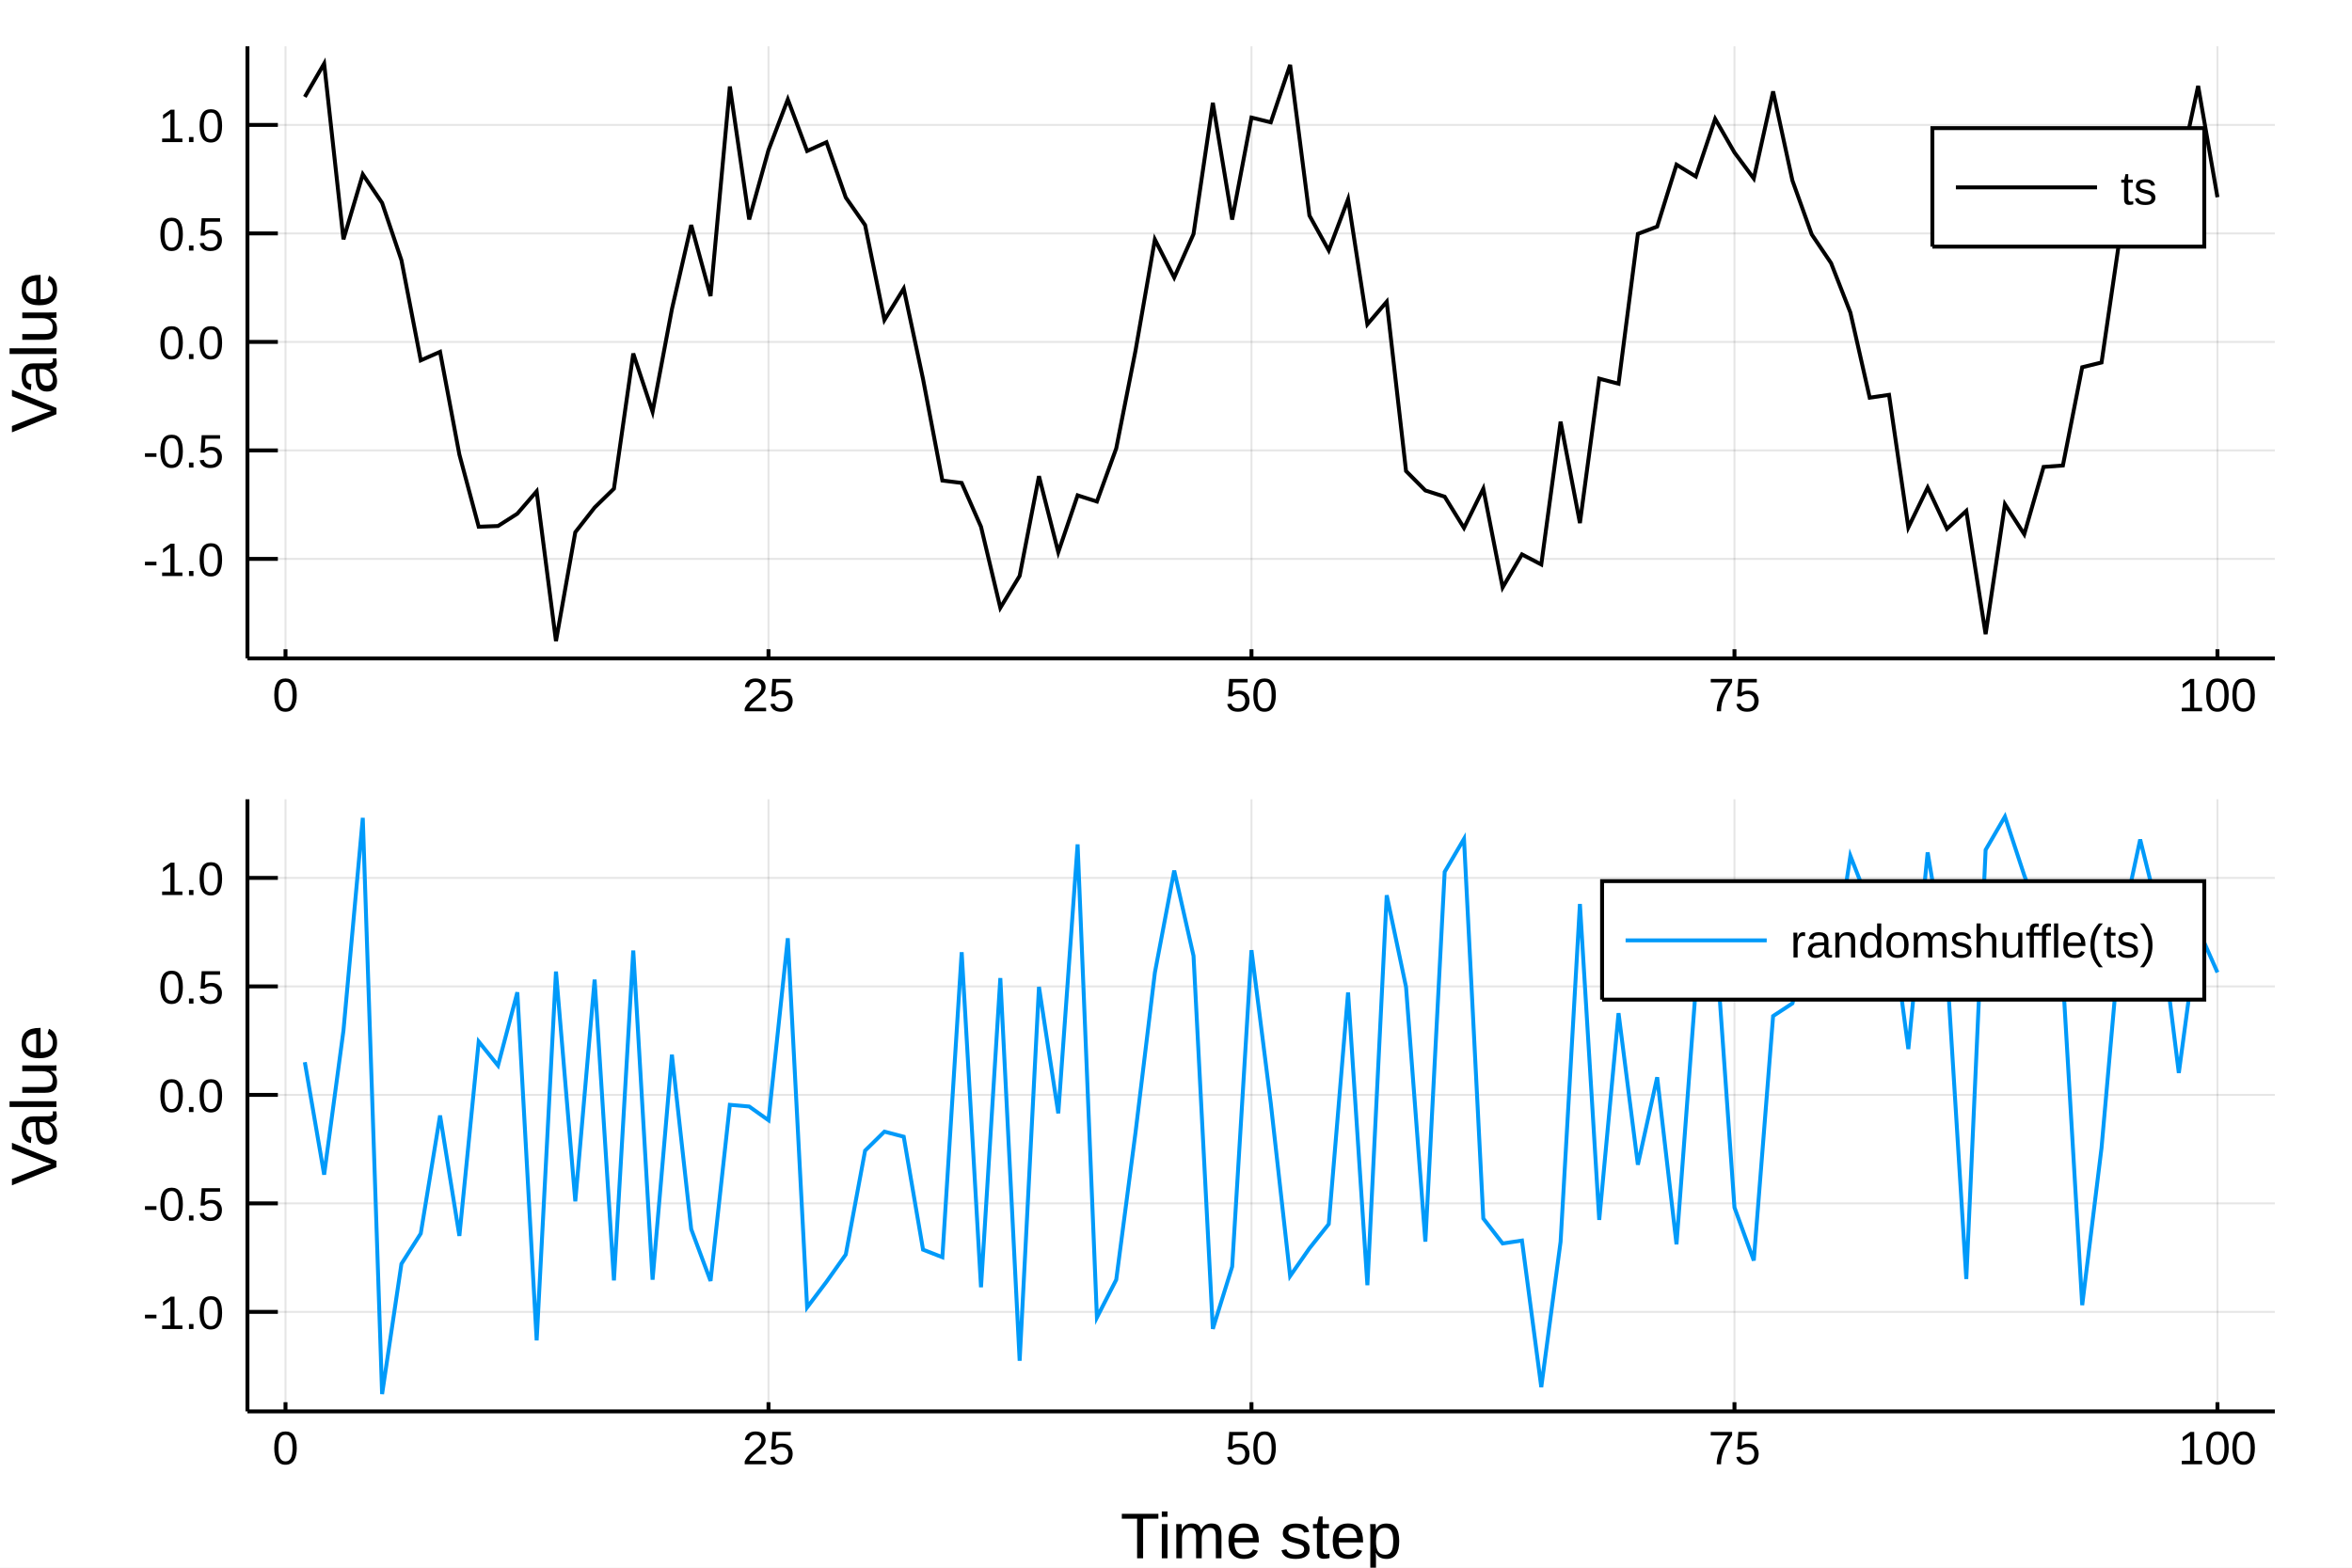
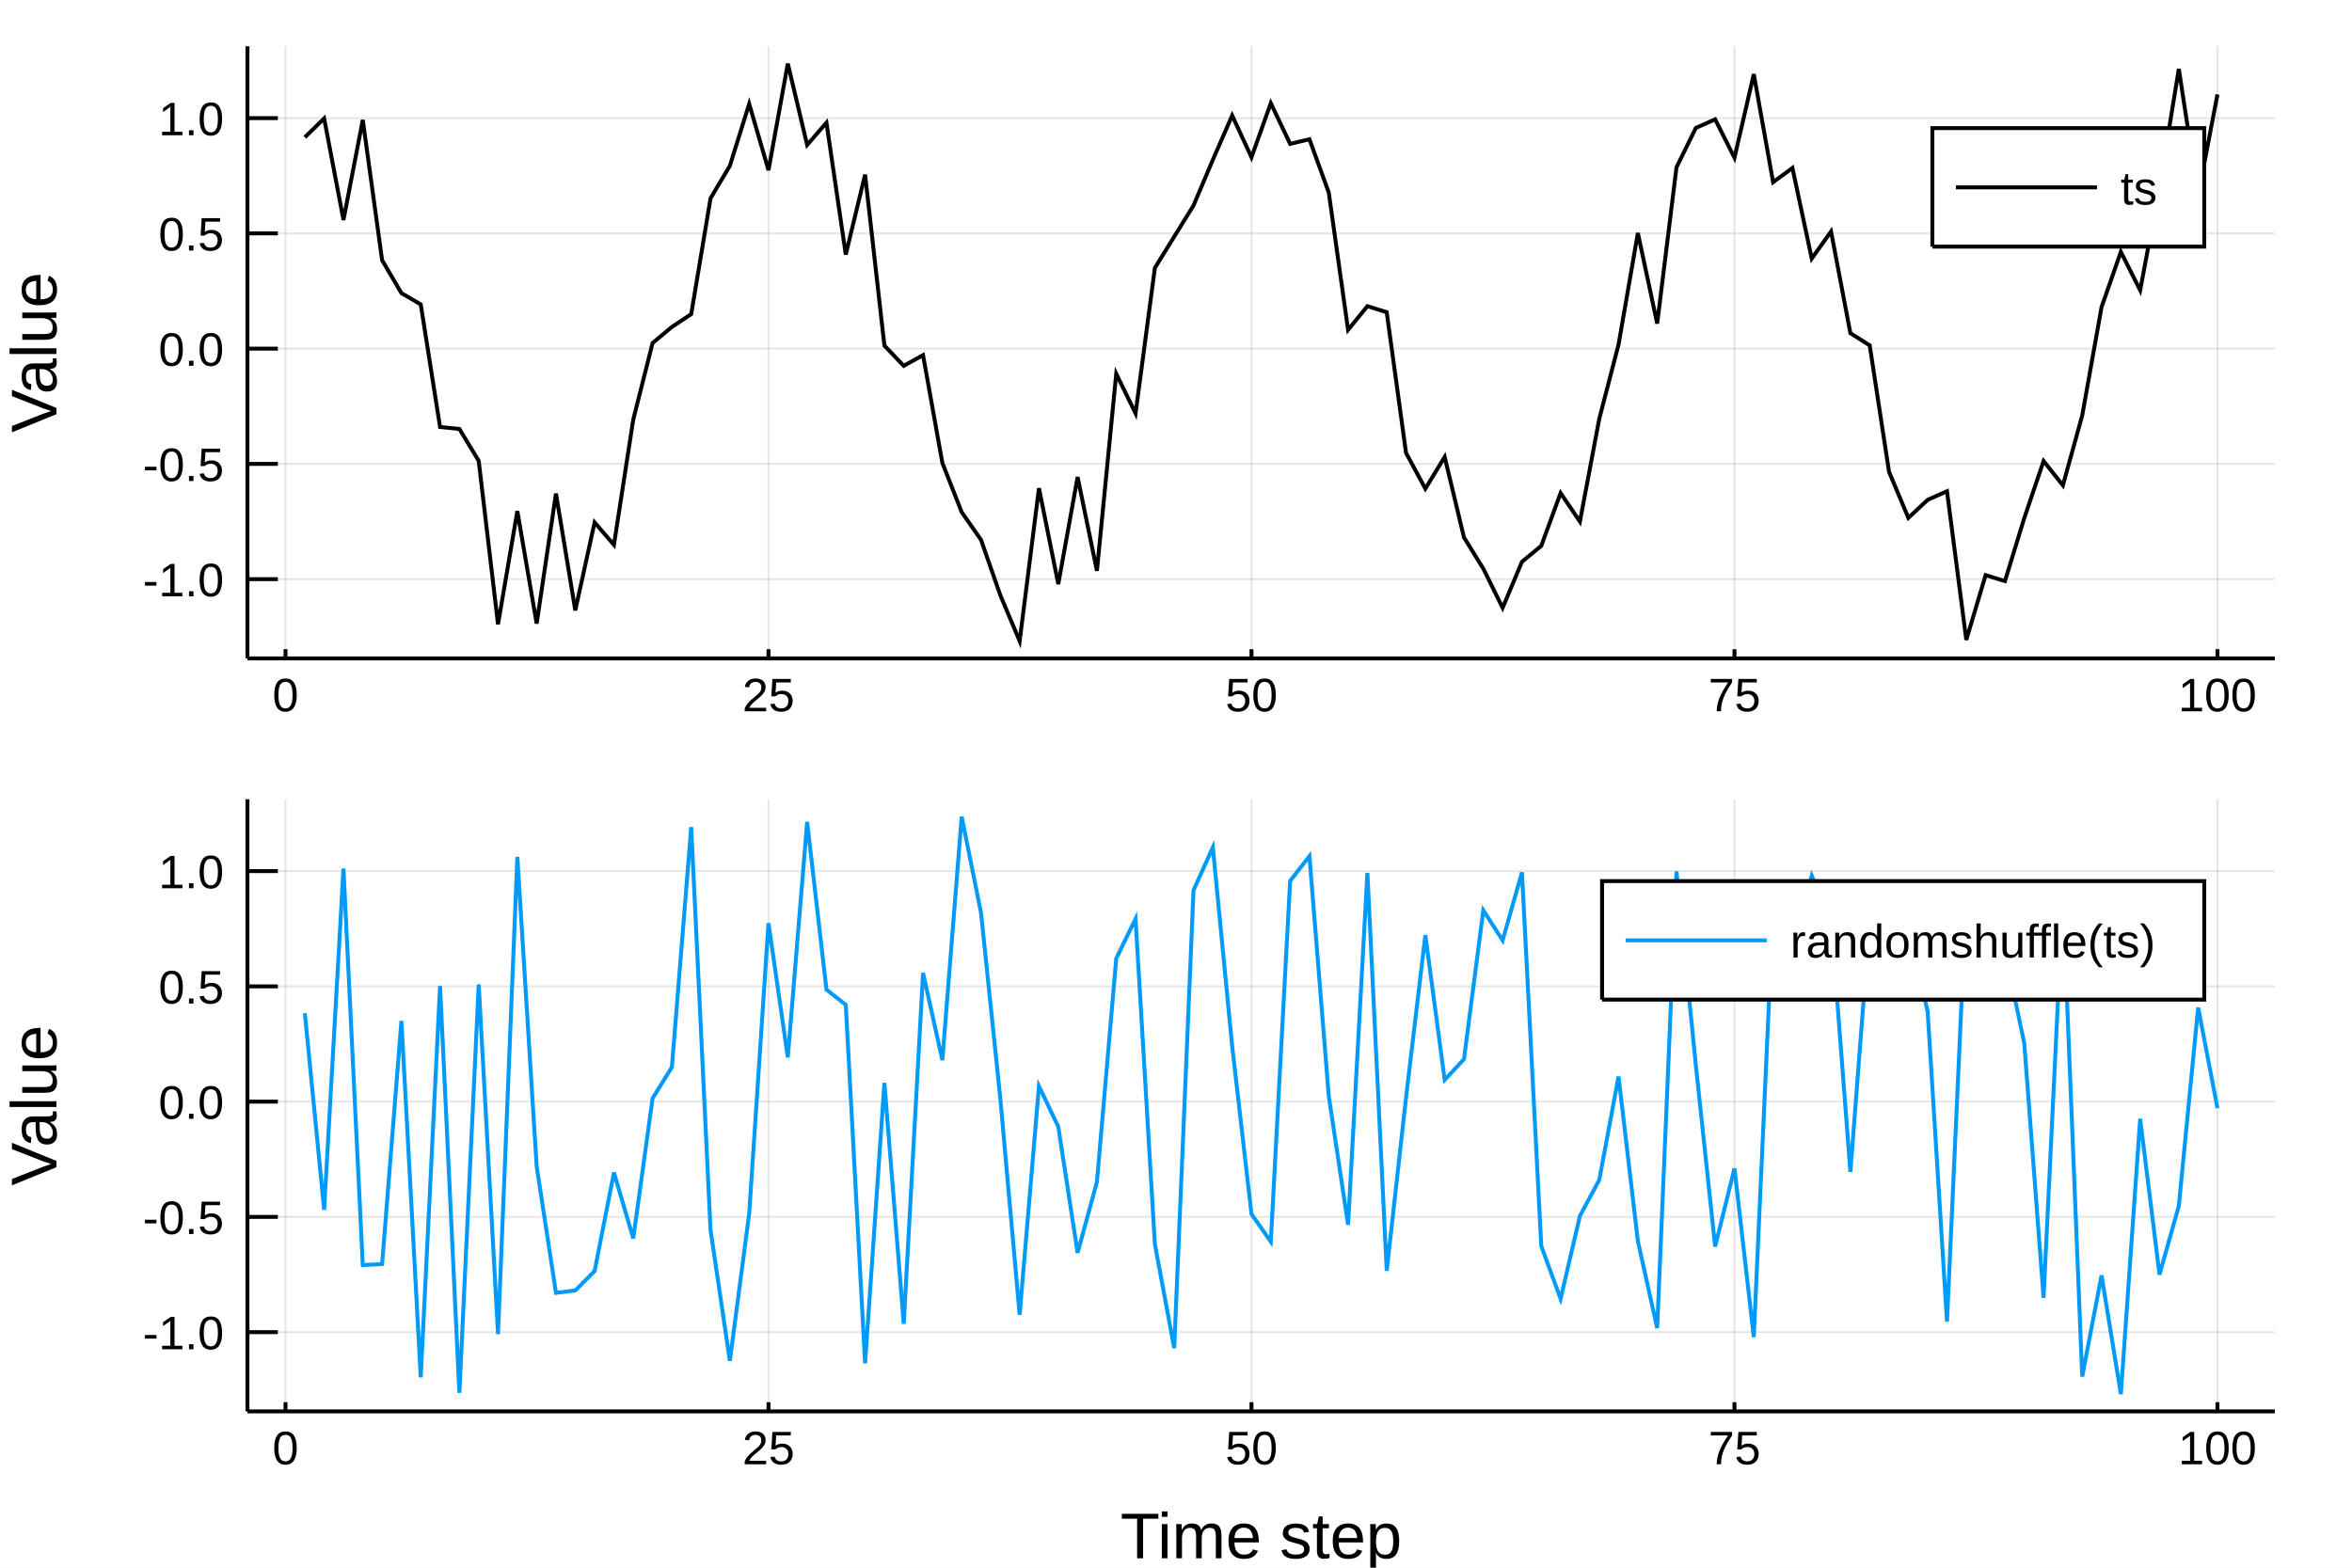
<svg xmlns="http://www.w3.org/2000/svg" width="600" height="400" viewBox="0 0 2400 1600">
  <defs>
-     <clipPath id="clip3200">
+     <clipPath id="clip0300">
      <rect x="0" y="0" width="2400" height="1600" />
    </clipPath>
  </defs>
-   <path clip-path="url(#clip3200)" d=" M0 1600 L2400 1600 L2400 0 L0 0  Z   " fill="#ffffff" fill-rule="evenodd" fill-opacity="1" />
+   <path clip-path="url(#clip0300)" d=" M0 1600 L2400 1600 L2400 0 L0 0  Z   " fill="#ffffff" fill-rule="evenodd" fill-opacity="1" />
  <defs>
-     <clipPath id="clip3201">
+     <clipPath id="clip0301">
      <rect x="480" y="0" width="1681" height="1600" />
    </clipPath>
  </defs>
-   <path clip-path="url(#clip3200)" d=" M252.496 671.979 L2321.26 671.979 L2321.26 47.244 L252.496 47.244  Z   " fill="#ffffff" fill-rule="evenodd" fill-opacity="1" />
+   <path clip-path="url(#clip0300)" d=" M252.496 671.979 L2321.26 671.979 L2321.26 47.244 L252.496 47.244  Z   " fill="#ffffff" fill-rule="evenodd" fill-opacity="1" />
  <defs>
-     <clipPath id="clip3202">
+     <clipPath id="clip0302">
      <rect x="252" y="47" width="2070" height="626" />
    </clipPath>
  </defs>
-   <polyline clip-path="url(#clip3202)" style="stroke:#000000; stroke-width:2; stroke-opacity:0.1; fill:none" points="   291.332,671.979 291.332,47.244    " />
-   <polyline clip-path="url(#clip3202)" style="stroke:#000000; stroke-width:2; stroke-opacity:0.1; fill:none" points="   784.177,671.979 784.177,47.244    " />
-   <polyline clip-path="url(#clip3202)" style="stroke:#000000; stroke-width:2; stroke-opacity:0.1; fill:none" points="   1277.02,671.979 1277.02,47.244    " />
-   <polyline clip-path="url(#clip3202)" style="stroke:#000000; stroke-width:2; stroke-opacity:0.1; fill:none" points="   1769.87,671.979 1769.87,47.244    " />
-   <polyline clip-path="url(#clip3202)" style="stroke:#000000; stroke-width:2; stroke-opacity:0.1; fill:none" points="   2262.71,671.979 2262.71,47.244    " />
-   <polyline clip-path="url(#clip3202)" style="stroke:#000000; stroke-width:2; stroke-opacity:0.1; fill:none" points="   252.496,570.417 2321.26,570.417    " />
-   <polyline clip-path="url(#clip3202)" style="stroke:#000000; stroke-width:2; stroke-opacity:0.1; fill:none" points="   252.496,459.687 2321.26,459.687    " />
-   <polyline clip-path="url(#clip3202)" style="stroke:#000000; stroke-width:2; stroke-opacity:0.1; fill:none" points="   252.496,348.957 2321.26,348.957    " />
-   <polyline clip-path="url(#clip3202)" style="stroke:#000000; stroke-width:2; stroke-opacity:0.1; fill:none" points="   252.496,238.226 2321.26,238.226    " />
-   <polyline clip-path="url(#clip3202)" style="stroke:#000000; stroke-width:2; stroke-opacity:0.1; fill:none" points="   252.496,127.496 2321.26,127.496    " />
-   <polyline clip-path="url(#clip3200)" style="stroke:#000000; stroke-width:4; stroke-opacity:1; fill:none" points="   252.496,671.979 2321.26,671.979    " />
-   <polyline clip-path="url(#clip3200)" style="stroke:#000000; stroke-width:4; stroke-opacity:1; fill:none" points="   252.496,671.979 252.496,47.244    " />
-   <polyline clip-path="url(#clip3200)" style="stroke:#000000; stroke-width:4; stroke-opacity:1; fill:none" points="   291.332,671.979 291.332,662.608    " />
-   <polyline clip-path="url(#clip3200)" style="stroke:#000000; stroke-width:4; stroke-opacity:1; fill:none" points="   784.177,671.979 784.177,662.608    " />
-   <polyline clip-path="url(#clip3200)" style="stroke:#000000; stroke-width:4; stroke-opacity:1; fill:none" points="   1277.02,671.979 1277.02,662.608    " />
-   <polyline clip-path="url(#clip3200)" style="stroke:#000000; stroke-width:4; stroke-opacity:1; fill:none" points="   1769.87,671.979 1769.87,662.608    " />
-   <polyline clip-path="url(#clip3200)" style="stroke:#000000; stroke-width:4; stroke-opacity:1; fill:none" points="   2262.71,671.979 2262.71,662.608    " />
-   <polyline clip-path="url(#clip3200)" style="stroke:#000000; stroke-width:4; stroke-opacity:1; fill:none" points="   252.496,570.417 283.528,570.417    " />
-   <polyline clip-path="url(#clip3200)" style="stroke:#000000; stroke-width:4; stroke-opacity:1; fill:none" points="   252.496,459.687 283.528,459.687    " />
-   <polyline clip-path="url(#clip3200)" style="stroke:#000000; stroke-width:4; stroke-opacity:1; fill:none" points="   252.496,348.957 283.528,348.957    " />
-   <polyline clip-path="url(#clip3200)" style="stroke:#000000; stroke-width:4; stroke-opacity:1; fill:none" points="   252.496,238.226 283.528,238.226    " />
-   <polyline clip-path="url(#clip3200)" style="stroke:#000000; stroke-width:4; stroke-opacity:1; fill:none" points="   252.496,127.496 283.528,127.496    " />
-   <g clip-path="url(#clip3200)">
+   <polyline clip-path="url(#clip0302)" style="stroke:#000000; stroke-width:2; stroke-opacity:0.1; fill:none" points="   291.332,671.979 291.332,47.244    " />
+   <polyline clip-path="url(#clip0302)" style="stroke:#000000; stroke-width:2; stroke-opacity:0.1; fill:none" points="   784.177,671.979 784.177,47.244    " />
+   <polyline clip-path="url(#clip0302)" style="stroke:#000000; stroke-width:2; stroke-opacity:0.1; fill:none" points="   1277.02,671.979 1277.02,47.244    " />
+   <polyline clip-path="url(#clip0302)" style="stroke:#000000; stroke-width:2; stroke-opacity:0.1; fill:none" points="   1769.87,671.979 1769.87,47.244    " />
+   <polyline clip-path="url(#clip0302)" style="stroke:#000000; stroke-width:2; stroke-opacity:0.1; fill:none" points="   2262.71,671.979 2262.71,47.244    " />
+   <polyline clip-path="url(#clip0302)" style="stroke:#000000; stroke-width:2; stroke-opacity:0.1; fill:none" points="   252.496,591.093 2321.26,591.093    " />
+   <polyline clip-path="url(#clip0302)" style="stroke:#000000; stroke-width:2; stroke-opacity:0.1; fill:none" points="   252.496,473.461 2321.26,473.461    " />
+   <polyline clip-path="url(#clip0302)" style="stroke:#000000; stroke-width:2; stroke-opacity:0.1; fill:none" points="   252.496,355.83 2321.26,355.83    " />
+   <polyline clip-path="url(#clip0302)" style="stroke:#000000; stroke-width:2; stroke-opacity:0.1; fill:none" points="   252.496,238.198 2321.26,238.198    " />
+   <polyline clip-path="url(#clip0302)" style="stroke:#000000; stroke-width:2; stroke-opacity:0.1; fill:none" points="   252.496,120.567 2321.26,120.567    " />
+   <polyline clip-path="url(#clip0300)" style="stroke:#000000; stroke-width:4; stroke-opacity:1; fill:none" points="   252.496,671.979 2321.26,671.979    " />
+   <polyline clip-path="url(#clip0300)" style="stroke:#000000; stroke-width:4; stroke-opacity:1; fill:none" points="   252.496,671.979 252.496,47.244    " />
+   <polyline clip-path="url(#clip0300)" style="stroke:#000000; stroke-width:4; stroke-opacity:1; fill:none" points="   291.332,671.979 291.332,662.608    " />
+   <polyline clip-path="url(#clip0300)" style="stroke:#000000; stroke-width:4; stroke-opacity:1; fill:none" points="   784.177,671.979 784.177,662.608    " />
+   <polyline clip-path="url(#clip0300)" style="stroke:#000000; stroke-width:4; stroke-opacity:1; fill:none" points="   1277.02,671.979 1277.02,662.608    " />
+   <polyline clip-path="url(#clip0300)" style="stroke:#000000; stroke-width:4; stroke-opacity:1; fill:none" points="   1769.87,671.979 1769.87,662.608    " />
+   <polyline clip-path="url(#clip0300)" style="stroke:#000000; stroke-width:4; stroke-opacity:1; fill:none" points="   2262.71,671.979 2262.71,662.608    " />
+   <polyline clip-path="url(#clip0300)" style="stroke:#000000; stroke-width:4; stroke-opacity:1; fill:none" points="   252.496,591.093 283.528,591.093    " />
+   <polyline clip-path="url(#clip0300)" style="stroke:#000000; stroke-width:4; stroke-opacity:1; fill:none" points="   252.496,473.461 283.528,473.461    " />
+   <polyline clip-path="url(#clip0300)" style="stroke:#000000; stroke-width:4; stroke-opacity:1; fill:none" points="   252.496,355.83 283.528,355.83    " />
+   <polyline clip-path="url(#clip0300)" style="stroke:#000000; stroke-width:4; stroke-opacity:1; fill:none" points="   252.496,238.198 283.528,238.198    " />
+   <polyline clip-path="url(#clip0300)" style="stroke:#000000; stroke-width:4; stroke-opacity:1; fill:none" points="   252.496,120.567 283.528,120.567    " />
+   <g clip-path="url(#clip0300)">
    <text style="fill:#000000; fill-opacity:1; font-family:Arial,Helvetica Neue,Helvetica,sans-serif; font-size:48px; text-anchor:middle;" transform="rotate(0, 291.332, 725.979)" x="291.332" y="725.979">0</text>
  </g>
-   <g clip-path="url(#clip3200)">
+   <g clip-path="url(#clip0300)">
    <text style="fill:#000000; fill-opacity:1; font-family:Arial,Helvetica Neue,Helvetica,sans-serif; font-size:48px; text-anchor:middle;" transform="rotate(0, 784.177, 725.979)" x="784.177" y="725.979">25</text>
  </g>
-   <g clip-path="url(#clip3200)">
+   <g clip-path="url(#clip0300)">
    <text style="fill:#000000; fill-opacity:1; font-family:Arial,Helvetica Neue,Helvetica,sans-serif; font-size:48px; text-anchor:middle;" transform="rotate(0, 1277.02, 725.979)" x="1277.02" y="725.979">50</text>
  </g>
-   <g clip-path="url(#clip3200)">
+   <g clip-path="url(#clip0300)">
    <text style="fill:#000000; fill-opacity:1; font-family:Arial,Helvetica Neue,Helvetica,sans-serif; font-size:48px; text-anchor:middle;" transform="rotate(0, 1769.87, 725.979)" x="1769.87" y="725.979">75</text>
  </g>
-   <g clip-path="url(#clip3200)">
+   <g clip-path="url(#clip0300)">
    <text style="fill:#000000; fill-opacity:1; font-family:Arial,Helvetica Neue,Helvetica,sans-serif; font-size:48px; text-anchor:middle;" transform="rotate(0, 2262.71, 725.979)" x="2262.71" y="725.979">100</text>
  </g>
-   <g clip-path="url(#clip3200)">
-     <text style="fill:#000000; fill-opacity:1; font-family:Arial,Helvetica Neue,Helvetica,sans-serif; font-size:48px; text-anchor:end;" transform="rotate(0, 228.496, 587.917)" x="228.496" y="587.917">-1.0</text>
+   <g clip-path="url(#clip0300)">
+     <text style="fill:#000000; fill-opacity:1; font-family:Arial,Helvetica Neue,Helvetica,sans-serif; font-size:48px; text-anchor:end;" transform="rotate(0, 228.496, 608.593)" x="228.496" y="608.593">-1.0</text>
  </g>
-   <g clip-path="url(#clip3200)">
-     <text style="fill:#000000; fill-opacity:1; font-family:Arial,Helvetica Neue,Helvetica,sans-serif; font-size:48px; text-anchor:end;" transform="rotate(0, 228.496, 477.187)" x="228.496" y="477.187">-0.5</text>
+   <g clip-path="url(#clip0300)">
+     <text style="fill:#000000; fill-opacity:1; font-family:Arial,Helvetica Neue,Helvetica,sans-serif; font-size:48px; text-anchor:end;" transform="rotate(0, 228.496, 490.961)" x="228.496" y="490.961">-0.5</text>
  </g>
-   <g clip-path="url(#clip3200)">
-     <text style="fill:#000000; fill-opacity:1; font-family:Arial,Helvetica Neue,Helvetica,sans-serif; font-size:48px; text-anchor:end;" transform="rotate(0, 228.496, 366.457)" x="228.496" y="366.457">0.0</text>
+   <g clip-path="url(#clip0300)">
+     <text style="fill:#000000; fill-opacity:1; font-family:Arial,Helvetica Neue,Helvetica,sans-serif; font-size:48px; text-anchor:end;" transform="rotate(0, 228.496, 373.33)" x="228.496" y="373.33">0.0</text>
  </g>
-   <g clip-path="url(#clip3200)">
-     <text style="fill:#000000; fill-opacity:1; font-family:Arial,Helvetica Neue,Helvetica,sans-serif; font-size:48px; text-anchor:end;" transform="rotate(0, 228.496, 255.726)" x="228.496" y="255.726">0.5</text>
+   <g clip-path="url(#clip0300)">
+     <text style="fill:#000000; fill-opacity:1; font-family:Arial,Helvetica Neue,Helvetica,sans-serif; font-size:48px; text-anchor:end;" transform="rotate(0, 228.496, 255.698)" x="228.496" y="255.698">0.5</text>
  </g>
-   <g clip-path="url(#clip3200)">
-     <text style="fill:#000000; fill-opacity:1; font-family:Arial,Helvetica Neue,Helvetica,sans-serif; font-size:48px; text-anchor:end;" transform="rotate(0, 228.496, 144.996)" x="228.496" y="144.996">1.0</text>
+   <g clip-path="url(#clip0300)">
+     <text style="fill:#000000; fill-opacity:1; font-family:Arial,Helvetica Neue,Helvetica,sans-serif; font-size:48px; text-anchor:end;" transform="rotate(0, 228.496, 138.067)" x="228.496" y="138.067">1.0</text>
  </g>
-   <g clip-path="url(#clip3200)">
+   <g clip-path="url(#clip0300)">
    <text style="fill:#000000; fill-opacity:1; font-family:Arial,Helvetica Neue,Helvetica,sans-serif; font-size:66px; text-anchor:middle;" transform="rotate(-90, 57.6, 359.611)" x="57.6" y="359.611">Value</text>
  </g>
-   <polyline clip-path="url(#clip3202)" style="stroke:#000000; stroke-width:4; stroke-opacity:1; fill:none" points="   311.046,98.887 330.76,64.925 350.474,244.234 370.187,177.924 389.901,207.086 409.615,265.523 429.329,367.776 449.043,359.096 468.756,463.911 488.47,537.597    508.184,536.854 527.898,524.261 547.611,501.456 567.325,654.297 587.039,543.201 606.753,517.989 626.467,498.741 646.18,360.812 665.894,420.236 685.608,315.586    705.322,229.685 725.035,302.176 744.749,88.281 764.463,223.966 784.177,153.166 803.891,101.452 823.604,154.12 843.318,145.166 863.032,201.565 882.746,229.721    902.459,326.596 922.173,294.519 941.887,386.912 961.601,490.457 981.315,492.886 1001.03,537.594 1020.74,620.335 1040.46,587.752 1060.17,485.977 1079.88,563.552    1099.6,505.567 1119.31,511.877 1139.02,457.608 1158.74,357.613 1178.45,244.429 1198.17,283.257 1217.88,238.825 1237.59,104.958 1257.31,224.129 1277.02,120.015    1296.73,124.838 1316.45,66.21 1336.16,219.982 1355.88,255.543 1375.59,203.318 1395.3,330.964 1415.02,307.929 1434.73,480.754 1454.45,500.586 1474.16,506.916    1493.87,538.832 1513.59,498.762 1533.3,599.539 1553.01,565.825 1572.73,576.138 1592.44,430.387 1612.16,533.861 1631.87,386.453 1651.58,391.624 1671.3,238.704    1691.01,231.263 1710.72,168.051 1730.44,180.109 1750.15,121.322 1769.87,155.658 1789.58,182.181 1809.29,93.283 1829.01,184.304 1848.72,239.267 1868.43,268.484    1888.15,319.004 1907.86,405.869 1927.58,402.975 1947.29,538.292 1967,497.615 1986.72,539.713 2006.43,521.42 2026.14,647.221 2045.86,514.625 2065.57,545.274    2085.29,476.544 2105,475.085 2124.71,374.812 2144.43,369.973 2164.14,234.936 2183.85,223.062 2203.57,189.087 2223.28,179.475 2243,87.682 2262.71,201.28       " />
-   <path clip-path="url(#clip3200)" d=" M1971.81 251.724 L2249.26 251.724 L2249.26 130.764 L1971.81 130.764  Z   " fill="#ffffff" fill-rule="evenodd" fill-opacity="1" />
-   <polyline clip-path="url(#clip3200)" style="stroke:#000000; stroke-width:4; stroke-opacity:1; fill:none" points="   1971.81,251.724 2249.26,251.724 2249.26,130.764 1971.81,130.764 1971.81,251.724    " />
-   <polyline clip-path="url(#clip3200)" style="stroke:#000000; stroke-width:4; stroke-opacity:1; fill:none" points="   1995.81,191.244 2139.81,191.244    " />
-   <g clip-path="url(#clip3200)">
+   <polyline clip-path="url(#clip0302)" style="stroke:#000000; stroke-width:4; stroke-opacity:1; fill:none" points="   311.046,140.103 330.76,120.884 350.474,224.49 370.187,122.401 389.901,265.58 409.615,299.176 429.329,310.689 449.043,435.804 468.756,437.781 488.47,470.348    508.184,637.182 527.898,521.637 547.611,636.435 567.325,503.722 587.039,622.925 606.753,533.172 626.467,556.096 646.18,428.213 665.894,350.08 685.608,333.67    705.322,320.611 725.035,202.401 744.749,169.239 764.463,106.006 784.177,173.686 803.891,64.925 823.604,147.906 843.318,125.236 863.032,259.804 882.746,178.208    902.459,352.749 922.173,373.37 941.887,362.444 961.601,472.466 981.315,522.642 1001.03,550.965 1020.74,607.492 1040.46,654.297 1060.17,498.291 1079.88,596.124    1099.6,486.913 1119.31,582.595 1139.02,381.452 1158.74,421.96 1178.45,273.449 1198.17,241.512 1217.88,209.728 1237.59,163.097 1257.31,117.863 1277.02,160.552    1296.73,105.261 1316.45,146.842 1336.16,142.124 1355.88,196.524 1375.59,336.649 1395.3,312.471 1415.02,318.676 1434.73,462.252 1454.45,498.774 1474.16,466.336    1493.87,548.569 1513.59,580.387 1533.3,620.359 1553.01,573.362 1572.73,557.105 1592.44,503.218 1612.16,532.352 1631.87,427.589 1651.58,351.645 1671.3,237.811    1691.01,330.253 1710.72,170.742 1730.44,130.598 1750.15,121.791 1769.87,160.997 1789.58,75.653 1809.29,185.931 1829.01,171.459 1848.72,263.871 1868.43,236.236    1888.15,340.05 1907.86,352.494 1927.58,481.514 1947.29,528.546 1967,510.152 1986.72,501.367 2006.43,653.047 2026.14,586.991 2045.86,593.103 2065.57,528.786    2085.29,470.546 2105,495.375 2124.71,424.04 2144.43,313.494 2164.14,257.058 2183.85,296.239 2203.57,191.248 2223.28,70.364 2243,199.407 2262.71,96.388       " />
+   <path clip-path="url(#clip0300)" d=" M1971.81 251.724 L2249.26 251.724 L2249.26 130.764 L1971.81 130.764  Z   " fill="#ffffff" fill-rule="evenodd" fill-opacity="1" />
+   <polyline clip-path="url(#clip0300)" style="stroke:#000000; stroke-width:4; stroke-opacity:1; fill:none" points="   1971.81,251.724 2249.26,251.724 2249.26,130.764 1971.81,130.764 1971.81,251.724    " />
+   <polyline clip-path="url(#clip0300)" style="stroke:#000000; stroke-width:4; stroke-opacity:1; fill:none" points="   1995.81,191.244 2139.81,191.244    " />
+   <g clip-path="url(#clip0300)">
    <text style="fill:#000000; fill-opacity:1; font-family:Arial,Helvetica Neue,Helvetica,sans-serif; font-size:48px; text-anchor:start;" transform="rotate(0, 2163.81, 208.744)" x="2163.81" y="208.744">ts</text>
  </g>
-   <path clip-path="url(#clip3200)" d=" M252.496 1440.48 L2321.26 1440.48 L2321.26 815.748 L252.496 815.748  Z   " fill="#ffffff" fill-rule="evenodd" fill-opacity="1" />
+   <path clip-path="url(#clip0300)" d=" M252.496 1440.48 L2321.26 1440.48 L2321.26 815.748 L252.496 815.748  Z   " fill="#ffffff" fill-rule="evenodd" fill-opacity="1" />
  <defs>
-     <clipPath id="clip3203">
+     <clipPath id="clip0303">
      <rect x="252" y="815" width="2070" height="626" />
    </clipPath>
  </defs>
-   <polyline clip-path="url(#clip3203)" style="stroke:#000000; stroke-width:2; stroke-opacity:0.1; fill:none" points="   291.332,1440.48 291.332,815.748    " />
-   <polyline clip-path="url(#clip3203)" style="stroke:#000000; stroke-width:2; stroke-opacity:0.1; fill:none" points="   784.177,1440.48 784.177,815.748    " />
-   <polyline clip-path="url(#clip3203)" style="stroke:#000000; stroke-width:2; stroke-opacity:0.1; fill:none" points="   1277.02,1440.48 1277.02,815.748    " />
-   <polyline clip-path="url(#clip3203)" style="stroke:#000000; stroke-width:2; stroke-opacity:0.1; fill:none" points="   1769.87,1440.48 1769.87,815.748    " />
-   <polyline clip-path="url(#clip3203)" style="stroke:#000000; stroke-width:2; stroke-opacity:0.1; fill:none" points="   2262.71,1440.48 2262.71,815.748    " />
-   <polyline clip-path="url(#clip3203)" style="stroke:#000000; stroke-width:2; stroke-opacity:0.1; fill:none" points="   252.496,1338.92 2321.26,1338.92    " />
-   <polyline clip-path="url(#clip3203)" style="stroke:#000000; stroke-width:2; stroke-opacity:0.1; fill:none" points="   252.496,1228.19 2321.26,1228.19    " />
-   <polyline clip-path="url(#clip3203)" style="stroke:#000000; stroke-width:2; stroke-opacity:0.1; fill:none" points="   252.496,1117.46 2321.26,1117.46    " />
-   <polyline clip-path="url(#clip3203)" style="stroke:#000000; stroke-width:2; stroke-opacity:0.1; fill:none" points="   252.496,1006.73 2321.26,1006.73    " />
-   <polyline clip-path="url(#clip3203)" style="stroke:#000000; stroke-width:2; stroke-opacity:0.1; fill:none" points="   252.496,896 2321.26,896    " />
-   <polyline clip-path="url(#clip3200)" style="stroke:#000000; stroke-width:4; stroke-opacity:1; fill:none" points="   252.496,1440.48 2321.26,1440.48    " />
-   <polyline clip-path="url(#clip3200)" style="stroke:#000000; stroke-width:4; stroke-opacity:1; fill:none" points="   252.496,1440.48 252.496,815.748    " />
-   <polyline clip-path="url(#clip3200)" style="stroke:#000000; stroke-width:4; stroke-opacity:1; fill:none" points="   291.332,1440.48 291.332,1431.11    " />
-   <polyline clip-path="url(#clip3200)" style="stroke:#000000; stroke-width:4; stroke-opacity:1; fill:none" points="   784.177,1440.48 784.177,1431.11    " />
-   <polyline clip-path="url(#clip3200)" style="stroke:#000000; stroke-width:4; stroke-opacity:1; fill:none" points="   1277.02,1440.48 1277.02,1431.11    " />
-   <polyline clip-path="url(#clip3200)" style="stroke:#000000; stroke-width:4; stroke-opacity:1; fill:none" points="   1769.87,1440.48 1769.87,1431.11    " />
-   <polyline clip-path="url(#clip3200)" style="stroke:#000000; stroke-width:4; stroke-opacity:1; fill:none" points="   2262.71,1440.48 2262.71,1431.11    " />
-   <polyline clip-path="url(#clip3200)" style="stroke:#000000; stroke-width:4; stroke-opacity:1; fill:none" points="   252.496,1338.92 283.528,1338.92    " />
-   <polyline clip-path="url(#clip3200)" style="stroke:#000000; stroke-width:4; stroke-opacity:1; fill:none" points="   252.496,1228.19 283.528,1228.19    " />
-   <polyline clip-path="url(#clip3200)" style="stroke:#000000; stroke-width:4; stroke-opacity:1; fill:none" points="   252.496,1117.46 283.528,1117.46    " />
-   <polyline clip-path="url(#clip3200)" style="stroke:#000000; stroke-width:4; stroke-opacity:1; fill:none" points="   252.496,1006.73 283.528,1006.73    " />
-   <polyline clip-path="url(#clip3200)" style="stroke:#000000; stroke-width:4; stroke-opacity:1; fill:none" points="   252.496,896 283.528,896    " />
-   <g clip-path="url(#clip3200)">
+   <polyline clip-path="url(#clip0303)" style="stroke:#000000; stroke-width:2; stroke-opacity:0.1; fill:none" points="   291.332,1440.48 291.332,815.748    " />
+   <polyline clip-path="url(#clip0303)" style="stroke:#000000; stroke-width:2; stroke-opacity:0.1; fill:none" points="   784.177,1440.48 784.177,815.748    " />
+   <polyline clip-path="url(#clip0303)" style="stroke:#000000; stroke-width:2; stroke-opacity:0.1; fill:none" points="   1277.02,1440.48 1277.02,815.748    " />
+   <polyline clip-path="url(#clip0303)" style="stroke:#000000; stroke-width:2; stroke-opacity:0.1; fill:none" points="   1769.87,1440.48 1769.87,815.748    " />
+   <polyline clip-path="url(#clip0303)" style="stroke:#000000; stroke-width:2; stroke-opacity:0.1; fill:none" points="   2262.71,1440.48 2262.71,815.748    " />
+   <polyline clip-path="url(#clip0303)" style="stroke:#000000; stroke-width:2; stroke-opacity:0.1; fill:none" points="   252.496,1359.6 2321.26,1359.6    " />
+   <polyline clip-path="url(#clip0303)" style="stroke:#000000; stroke-width:2; stroke-opacity:0.1; fill:none" points="   252.496,1241.97 2321.26,1241.97    " />
+   <polyline clip-path="url(#clip0303)" style="stroke:#000000; stroke-width:2; stroke-opacity:0.1; fill:none" points="   252.496,1124.33 2321.26,1124.33    " />
+   <polyline clip-path="url(#clip0303)" style="stroke:#000000; stroke-width:2; stroke-opacity:0.1; fill:none" points="   252.496,1006.7 2321.26,1006.7    " />
+   <polyline clip-path="url(#clip0303)" style="stroke:#000000; stroke-width:2; stroke-opacity:0.1; fill:none" points="   252.496,889.071 2321.26,889.071    " />
+   <polyline clip-path="url(#clip0300)" style="stroke:#000000; stroke-width:4; stroke-opacity:1; fill:none" points="   252.496,1440.48 2321.26,1440.48    " />
+   <polyline clip-path="url(#clip0300)" style="stroke:#000000; stroke-width:4; stroke-opacity:1; fill:none" points="   252.496,1440.48 252.496,815.748    " />
+   <polyline clip-path="url(#clip0300)" style="stroke:#000000; stroke-width:4; stroke-opacity:1; fill:none" points="   291.332,1440.48 291.332,1431.11    " />
+   <polyline clip-path="url(#clip0300)" style="stroke:#000000; stroke-width:4; stroke-opacity:1; fill:none" points="   784.177,1440.48 784.177,1431.11    " />
+   <polyline clip-path="url(#clip0300)" style="stroke:#000000; stroke-width:4; stroke-opacity:1; fill:none" points="   1277.02,1440.48 1277.02,1431.11    " />
+   <polyline clip-path="url(#clip0300)" style="stroke:#000000; stroke-width:4; stroke-opacity:1; fill:none" points="   1769.87,1440.48 1769.87,1431.11    " />
+   <polyline clip-path="url(#clip0300)" style="stroke:#000000; stroke-width:4; stroke-opacity:1; fill:none" points="   2262.71,1440.48 2262.71,1431.11    " />
+   <polyline clip-path="url(#clip0300)" style="stroke:#000000; stroke-width:4; stroke-opacity:1; fill:none" points="   252.496,1359.6 283.528,1359.6    " />
+   <polyline clip-path="url(#clip0300)" style="stroke:#000000; stroke-width:4; stroke-opacity:1; fill:none" points="   252.496,1241.97 283.528,1241.97    " />
+   <polyline clip-path="url(#clip0300)" style="stroke:#000000; stroke-width:4; stroke-opacity:1; fill:none" points="   252.496,1124.33 283.528,1124.33    " />
+   <polyline clip-path="url(#clip0300)" style="stroke:#000000; stroke-width:4; stroke-opacity:1; fill:none" points="   252.496,1006.7 283.528,1006.7    " />
+   <polyline clip-path="url(#clip0300)" style="stroke:#000000; stroke-width:4; stroke-opacity:1; fill:none" points="   252.496,889.071 283.528,889.071    " />
+   <g clip-path="url(#clip0300)">
    <text style="fill:#000000; fill-opacity:1; font-family:Arial,Helvetica Neue,Helvetica,sans-serif; font-size:48px; text-anchor:middle;" transform="rotate(0, 291.332, 1494.48)" x="291.332" y="1494.48">0</text>
  </g>
-   <g clip-path="url(#clip3200)">
+   <g clip-path="url(#clip0300)">
    <text style="fill:#000000; fill-opacity:1; font-family:Arial,Helvetica Neue,Helvetica,sans-serif; font-size:48px; text-anchor:middle;" transform="rotate(0, 784.177, 1494.48)" x="784.177" y="1494.48">25</text>
  </g>
-   <g clip-path="url(#clip3200)">
+   <g clip-path="url(#clip0300)">
    <text style="fill:#000000; fill-opacity:1; font-family:Arial,Helvetica Neue,Helvetica,sans-serif; font-size:48px; text-anchor:middle;" transform="rotate(0, 1277.02, 1494.48)" x="1277.02" y="1494.48">50</text>
  </g>
-   <g clip-path="url(#clip3200)">
+   <g clip-path="url(#clip0300)">
    <text style="fill:#000000; fill-opacity:1; font-family:Arial,Helvetica Neue,Helvetica,sans-serif; font-size:48px; text-anchor:middle;" transform="rotate(0, 1769.87, 1494.48)" x="1769.87" y="1494.48">75</text>
  </g>
-   <g clip-path="url(#clip3200)">
+   <g clip-path="url(#clip0300)">
    <text style="fill:#000000; fill-opacity:1; font-family:Arial,Helvetica Neue,Helvetica,sans-serif; font-size:48px; text-anchor:middle;" transform="rotate(0, 2262.71, 1494.48)" x="2262.71" y="1494.48">100</text>
  </g>
-   <g clip-path="url(#clip3200)">
-     <text style="fill:#000000; fill-opacity:1; font-family:Arial,Helvetica Neue,Helvetica,sans-serif; font-size:48px; text-anchor:end;" transform="rotate(0, 228.496, 1356.42)" x="228.496" y="1356.42">-1.0</text>
+   <g clip-path="url(#clip0300)">
+     <text style="fill:#000000; fill-opacity:1; font-family:Arial,Helvetica Neue,Helvetica,sans-serif; font-size:48px; text-anchor:end;" transform="rotate(0, 228.496, 1377.1)" x="228.496" y="1377.1">-1.0</text>
  </g>
-   <g clip-path="url(#clip3200)">
-     <text style="fill:#000000; fill-opacity:1; font-family:Arial,Helvetica Neue,Helvetica,sans-serif; font-size:48px; text-anchor:end;" transform="rotate(0, 228.496, 1245.69)" x="228.496" y="1245.69">-0.5</text>
+   <g clip-path="url(#clip0300)">
+     <text style="fill:#000000; fill-opacity:1; font-family:Arial,Helvetica Neue,Helvetica,sans-serif; font-size:48px; text-anchor:end;" transform="rotate(0, 228.496, 1259.47)" x="228.496" y="1259.47">-0.5</text>
  </g>
-   <g clip-path="url(#clip3200)">
-     <text style="fill:#000000; fill-opacity:1; font-family:Arial,Helvetica Neue,Helvetica,sans-serif; font-size:48px; text-anchor:end;" transform="rotate(0, 228.496, 1134.96)" x="228.496" y="1134.96">0.0</text>
+   <g clip-path="url(#clip0300)">
+     <text style="fill:#000000; fill-opacity:1; font-family:Arial,Helvetica Neue,Helvetica,sans-serif; font-size:48px; text-anchor:end;" transform="rotate(0, 228.496, 1141.83)" x="228.496" y="1141.83">0.0</text>
  </g>
-   <g clip-path="url(#clip3200)">
-     <text style="fill:#000000; fill-opacity:1; font-family:Arial,Helvetica Neue,Helvetica,sans-serif; font-size:48px; text-anchor:end;" transform="rotate(0, 228.496, 1024.23)" x="228.496" y="1024.23">0.5</text>
+   <g clip-path="url(#clip0300)">
+     <text style="fill:#000000; fill-opacity:1; font-family:Arial,Helvetica Neue,Helvetica,sans-serif; font-size:48px; text-anchor:end;" transform="rotate(0, 228.496, 1024.2)" x="228.496" y="1024.2">0.5</text>
  </g>
-   <g clip-path="url(#clip3200)">
-     <text style="fill:#000000; fill-opacity:1; font-family:Arial,Helvetica Neue,Helvetica,sans-serif; font-size:48px; text-anchor:end;" transform="rotate(0, 228.496, 913.5)" x="228.496" y="913.5">1.0</text>
+   <g clip-path="url(#clip0300)">
+     <text style="fill:#000000; fill-opacity:1; font-family:Arial,Helvetica Neue,Helvetica,sans-serif; font-size:48px; text-anchor:end;" transform="rotate(0, 228.496, 906.571)" x="228.496" y="906.571">1.0</text>
  </g>
-   <g clip-path="url(#clip3200)">
+   <g clip-path="url(#clip0300)">
    <text style="fill:#000000; fill-opacity:1; font-family:Arial,Helvetica Neue,Helvetica,sans-serif; font-size:66px; text-anchor:middle;" transform="rotate(0, 1286.88, 1590.4)" x="1286.88" y="1590.4">Time step</text>
  </g>
-   <g clip-path="url(#clip3200)">
+   <g clip-path="url(#clip0300)">
    <text style="fill:#000000; fill-opacity:1; font-family:Arial,Helvetica Neue,Helvetica,sans-serif; font-size:66px; text-anchor:middle;" transform="rotate(-90, 57.6, 1128.12)" x="57.6" y="1128.12">Value</text>
  </g>
-   <polyline clip-path="url(#clip3203)" style="stroke:#009af9; stroke-width:4; stroke-opacity:1; fill:none" points="   311.046,1084.09 330.76,1198.89 350.474,1051.76 370.187,834.714 389.901,1422.8 409.615,1289.92 429.329,1258.96 449.043,1138.48 468.756,1261.39 488.47,1063.02    508.184,1087.51 527.898,1012.74 547.611,1368.04 567.325,991.566 587.039,1226.11 606.753,999.766 626.467,1306.8 646.18,970.068 665.894,1306.1 685.608,1076.43    705.322,1254.48 725.035,1307.34 744.749,1127.6 764.463,1129.32 784.177,1143.32 803.891,957.591 823.604,1334.33 843.318,1308.22 863.032,1280.38 882.746,1174.37    902.459,1154.96 922.173,1160.13 941.887,1275.42 961.601,1283.13 981.315,971.822 1001.03,1313.78 1020.74,998.225 1040.46,1388.84 1060.17,1007.21 1079.88,1136.28    1099.6,861.787 1119.31,1344.64 1139.02,1306.1 1158.74,1155.42 1178.45,992.633 1198.17,888.519 1217.88,975.59 1237.59,1356.26 1257.31,1292.77 1277.02,969.784    1296.73,1126.12 1316.45,1302.37 1336.16,1274.07 1355.88,1249.26 1375.59,1012.93 1395.3,1311.71 1415.02,913.67 1434.73,1007.33 1454.45,1267.24 1474.16,889.825    1493.87,856.186 1513.59,1243.59 1533.3,1269.09 1553.01,1266.12 1572.73,1415.73 1592.44,1267.27 1612.16,922.624 1631.87,1245.05 1651.58,1034.03 1671.3,1188.74    1691.01,1099.47 1710.72,1269.96 1730.44,1007.77 1750.15,952.808 1769.87,1232.42 1789.58,1286.49 1809.29,1036.99 1829.01,1024.05 1848.72,950.685 1868.43,1003.44    1888.15,873.461 1907.86,924.162 1927.58,921.67 1947.29,1070.68 1967,869.956 1986.72,988.486 2006.43,1305.36 2026.14,867.391 2045.86,833.429 2065.57,893.342    2085.29,946.428 2105,998.189 2124.71,1332.06 2144.43,1171.48 2164.14,948.613 2183.85,856.784 2203.57,936.555 2223.28,1095.1 2243,947.979 2262.71,992.47       " />
-   <path clip-path="url(#clip3200)" d=" M1634.78 1020.23 L2249.26 1020.23 L2249.26 899.268 L1634.78 899.268  Z   " fill="#ffffff" fill-rule="evenodd" fill-opacity="1" />
-   <polyline clip-path="url(#clip3200)" style="stroke:#000000; stroke-width:4; stroke-opacity:1; fill:none" points="   1634.78,1020.23 2249.26,1020.23 2249.26,899.268 1634.78,899.268 1634.78,1020.23    " />
-   <polyline clip-path="url(#clip3200)" style="stroke:#009af9; stroke-width:4; stroke-opacity:1; fill:none" points="   1658.78,959.748 1802.78,959.748    " />
-   <g clip-path="url(#clip3200)">
+   <polyline clip-path="url(#clip0303)" style="stroke:#009af9; stroke-width:4; stroke-opacity:1; fill:none" points="   311.046,1034.08 330.76,1234.84 350.474,886.367 370.187,1291.15 389.901,1290.14 409.615,1041.95 429.329,1405.69 449.043,1006.31 468.756,1421.55 488.47,1004.74    508.184,1361.61 527.898,874.51 547.611,1190.46 567.325,1319.47 587.039,1317.07 606.753,1297.29 626.467,1196.72 646.18,1263.88 665.894,1121 685.608,1089.12    705.322,844.157 725.035,1255.42 744.749,1388.86 764.463,1238.85 784.177,942.19 803.891,1079.19 823.604,838.868 843.318,1010.02 863.032,1025.56 882.746,1391.43    902.459,1105.15 922.173,1351.1 941.887,992.994 961.601,1082 981.315,833.429 1001.03,931.601 1020.74,1121.25 1040.46,1341.87 1060.17,1108.55 1079.88,1149.96    1099.6,1278.66 1119.31,1206.29 1139.02,978.232 1158.74,937.743 1178.45,1269.87 1198.17,1376 1217.88,908.607 1237.59,864.891 1257.31,1067.68 1277.02,1239.05    1296.73,1267.28 1316.45,899.102 1336.16,873.765 1355.88,1118.58 1375.59,1250.02 1395.3,890.905 1415.02,1297.05 1434.73,1120.15 1454.45,954.435 1474.16,1102.17    1493.87,1080.97 1513.59,929.056 1533.3,959.752 1553.01,890.295 1572.73,1271.72 1592.44,1325.61 1612.16,1240.97 1631.87,1204.31 1651.58,1098.76 1671.3,1266.79    1691.01,1355.49 1710.72,889.388 1730.44,1087.18 1750.15,1272.23 1769.87,1192.54 1789.58,1364.63 1809.29,929.501 1829.01,965.028 1848.72,893.74 1868.43,939.245    1888.15,1196.09 1907.86,939.963 1927.58,910.628 1947.29,946.712 1967,1032.37 1986.72,1348.89 2006.43,915.346 2026.14,967.911 2045.86,970.905 2065.57,1064.74    2085.29,1324.6 2105,916.41 2124.71,1404.94 2144.43,1301.68 2164.14,1422.8 2183.85,1141.87 2203.57,1300.86 2223.28,1230.76 2243,1028.31 2262.71,1130.95       " />
+   <path clip-path="url(#clip0300)" d=" M1634.78 1020.23 L2249.26 1020.23 L2249.26 899.268 L1634.78 899.268  Z   " fill="#ffffff" fill-rule="evenodd" fill-opacity="1" />
+   <polyline clip-path="url(#clip0300)" style="stroke:#000000; stroke-width:4; stroke-opacity:1; fill:none" points="   1634.78,1020.23 2249.26,1020.23 2249.26,899.268 1634.78,899.268 1634.78,1020.23    " />
+   <polyline clip-path="url(#clip0300)" style="stroke:#009af9; stroke-width:4; stroke-opacity:1; fill:none" points="   1658.78,959.748 1802.78,959.748    " />
+   <g clip-path="url(#clip0300)">
    <text style="fill:#000000; fill-opacity:1; font-family:Arial,Helvetica Neue,Helvetica,sans-serif; font-size:48px; text-anchor:start;" transform="rotate(0, 1826.78, 977.248)" x="1826.78" y="977.248">randomshuffle(ts)</text>
  </g>
</svg>
